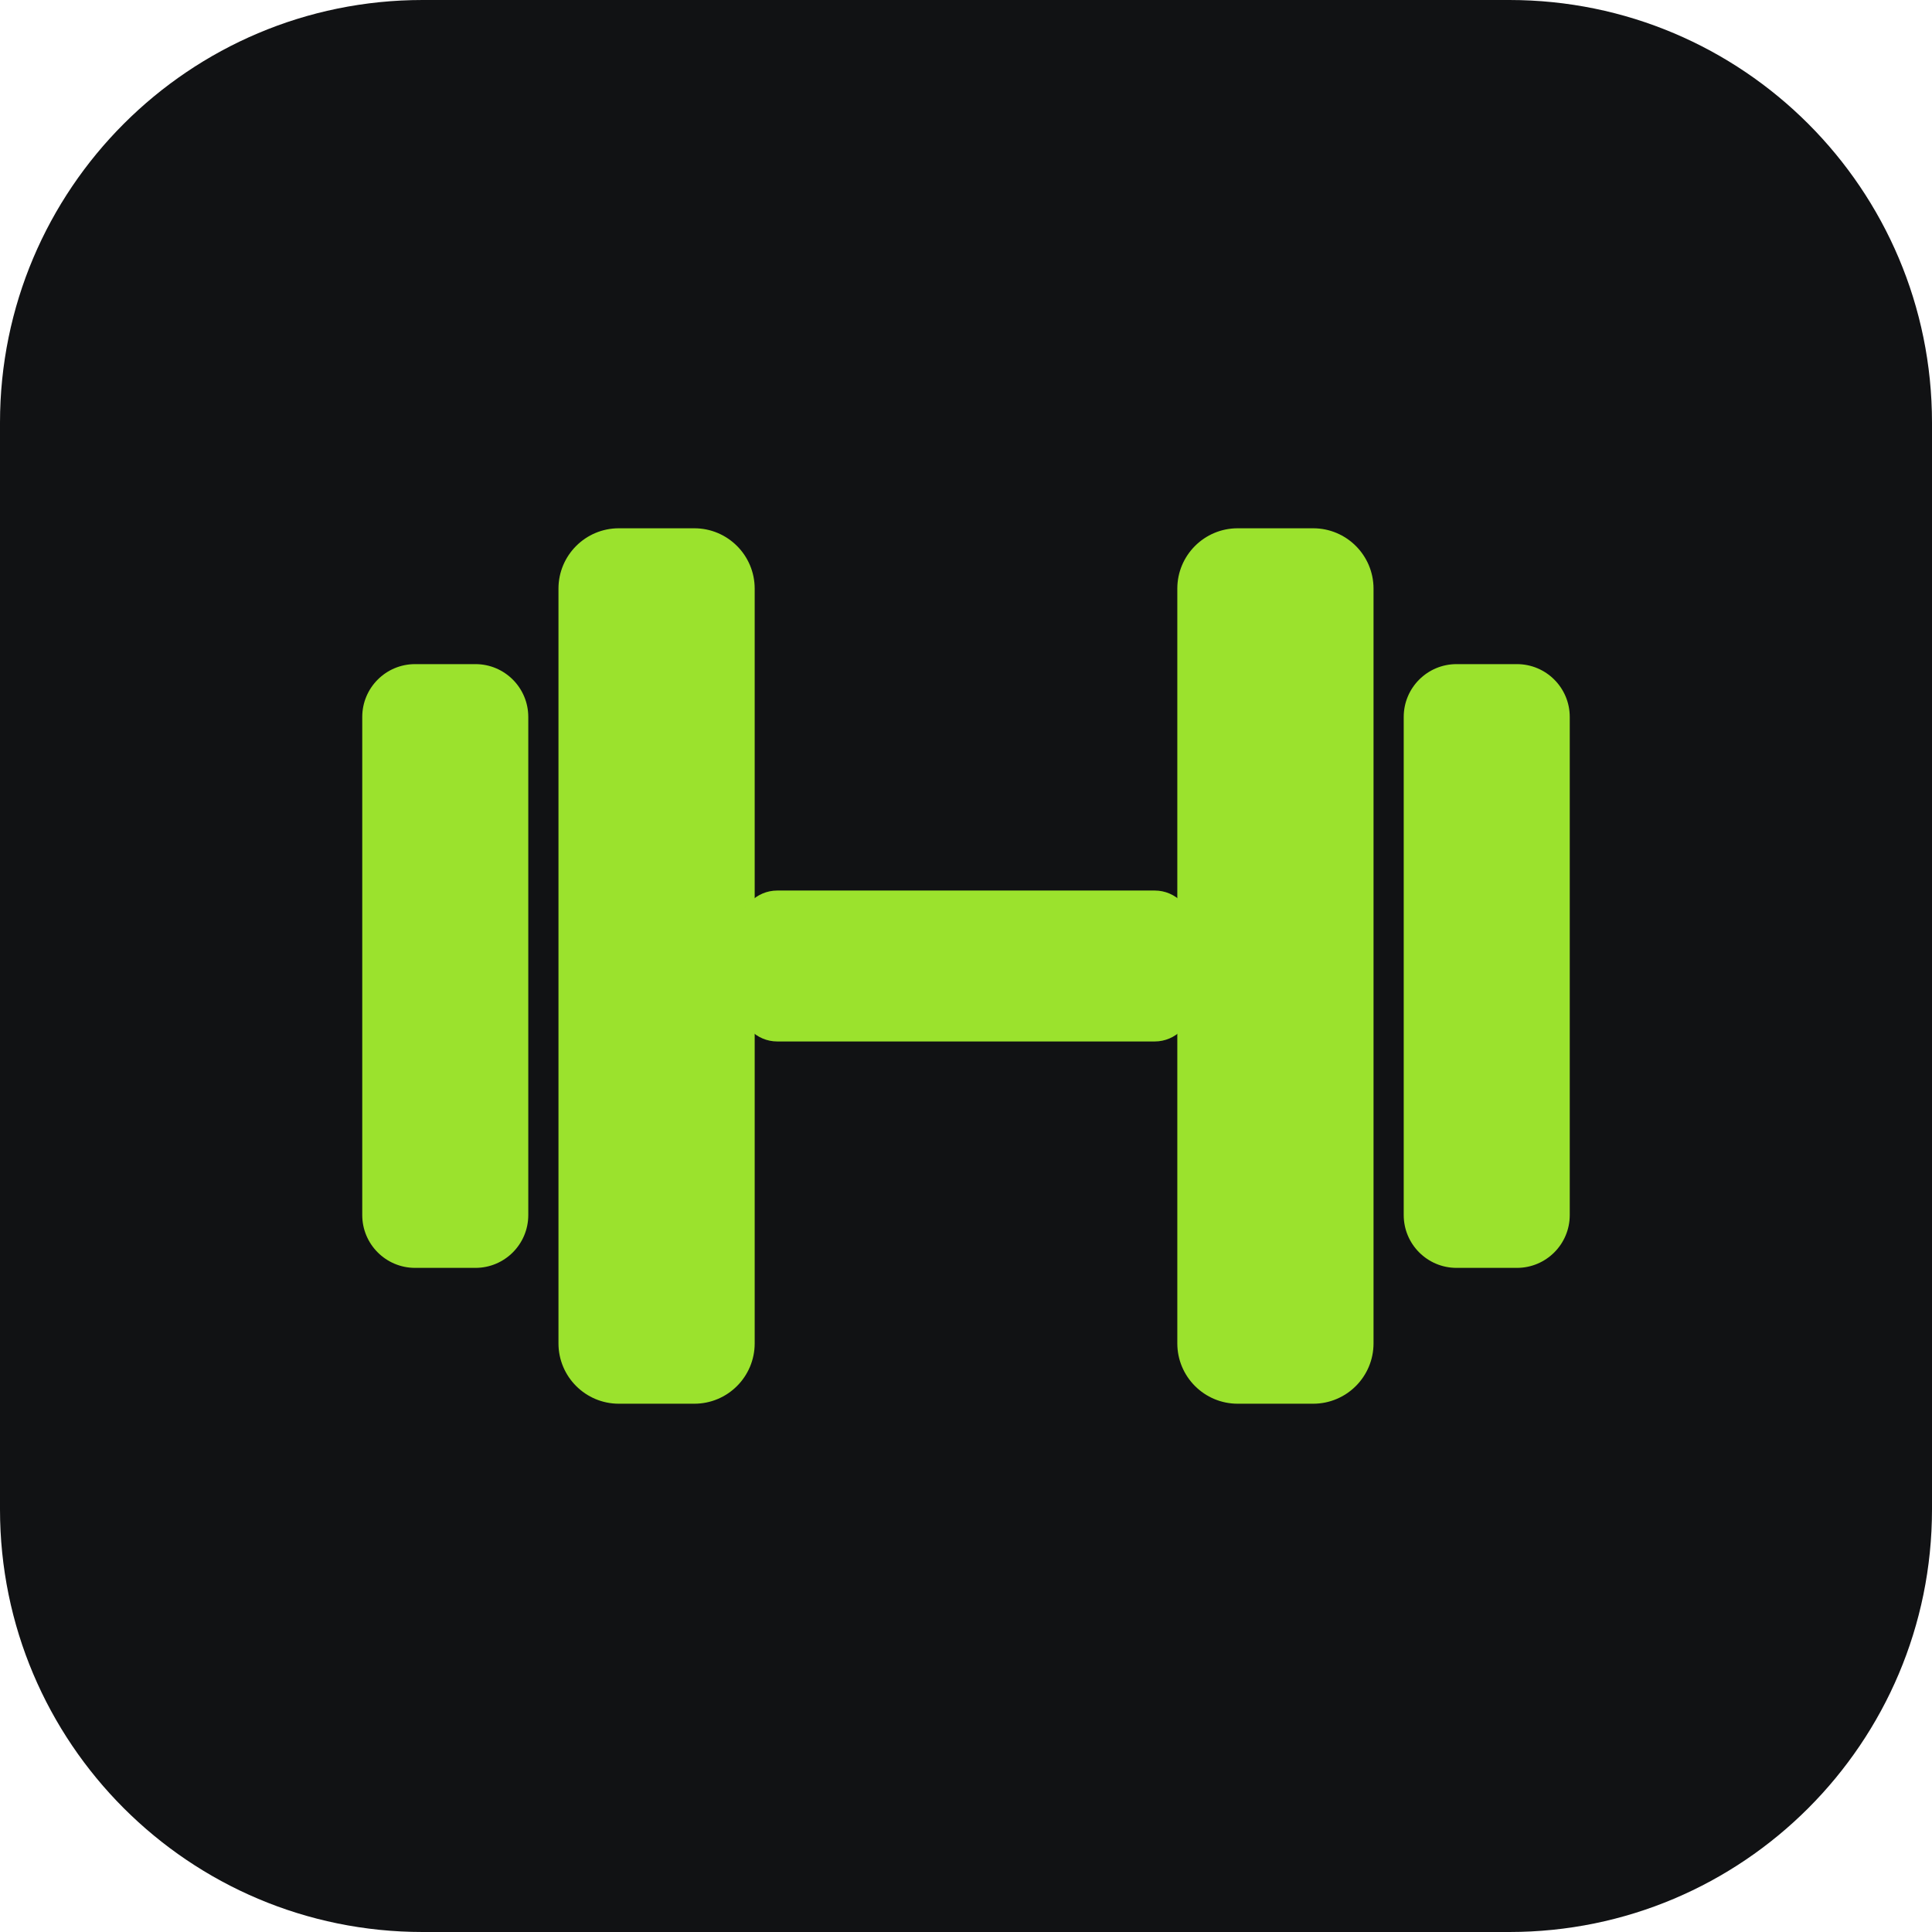
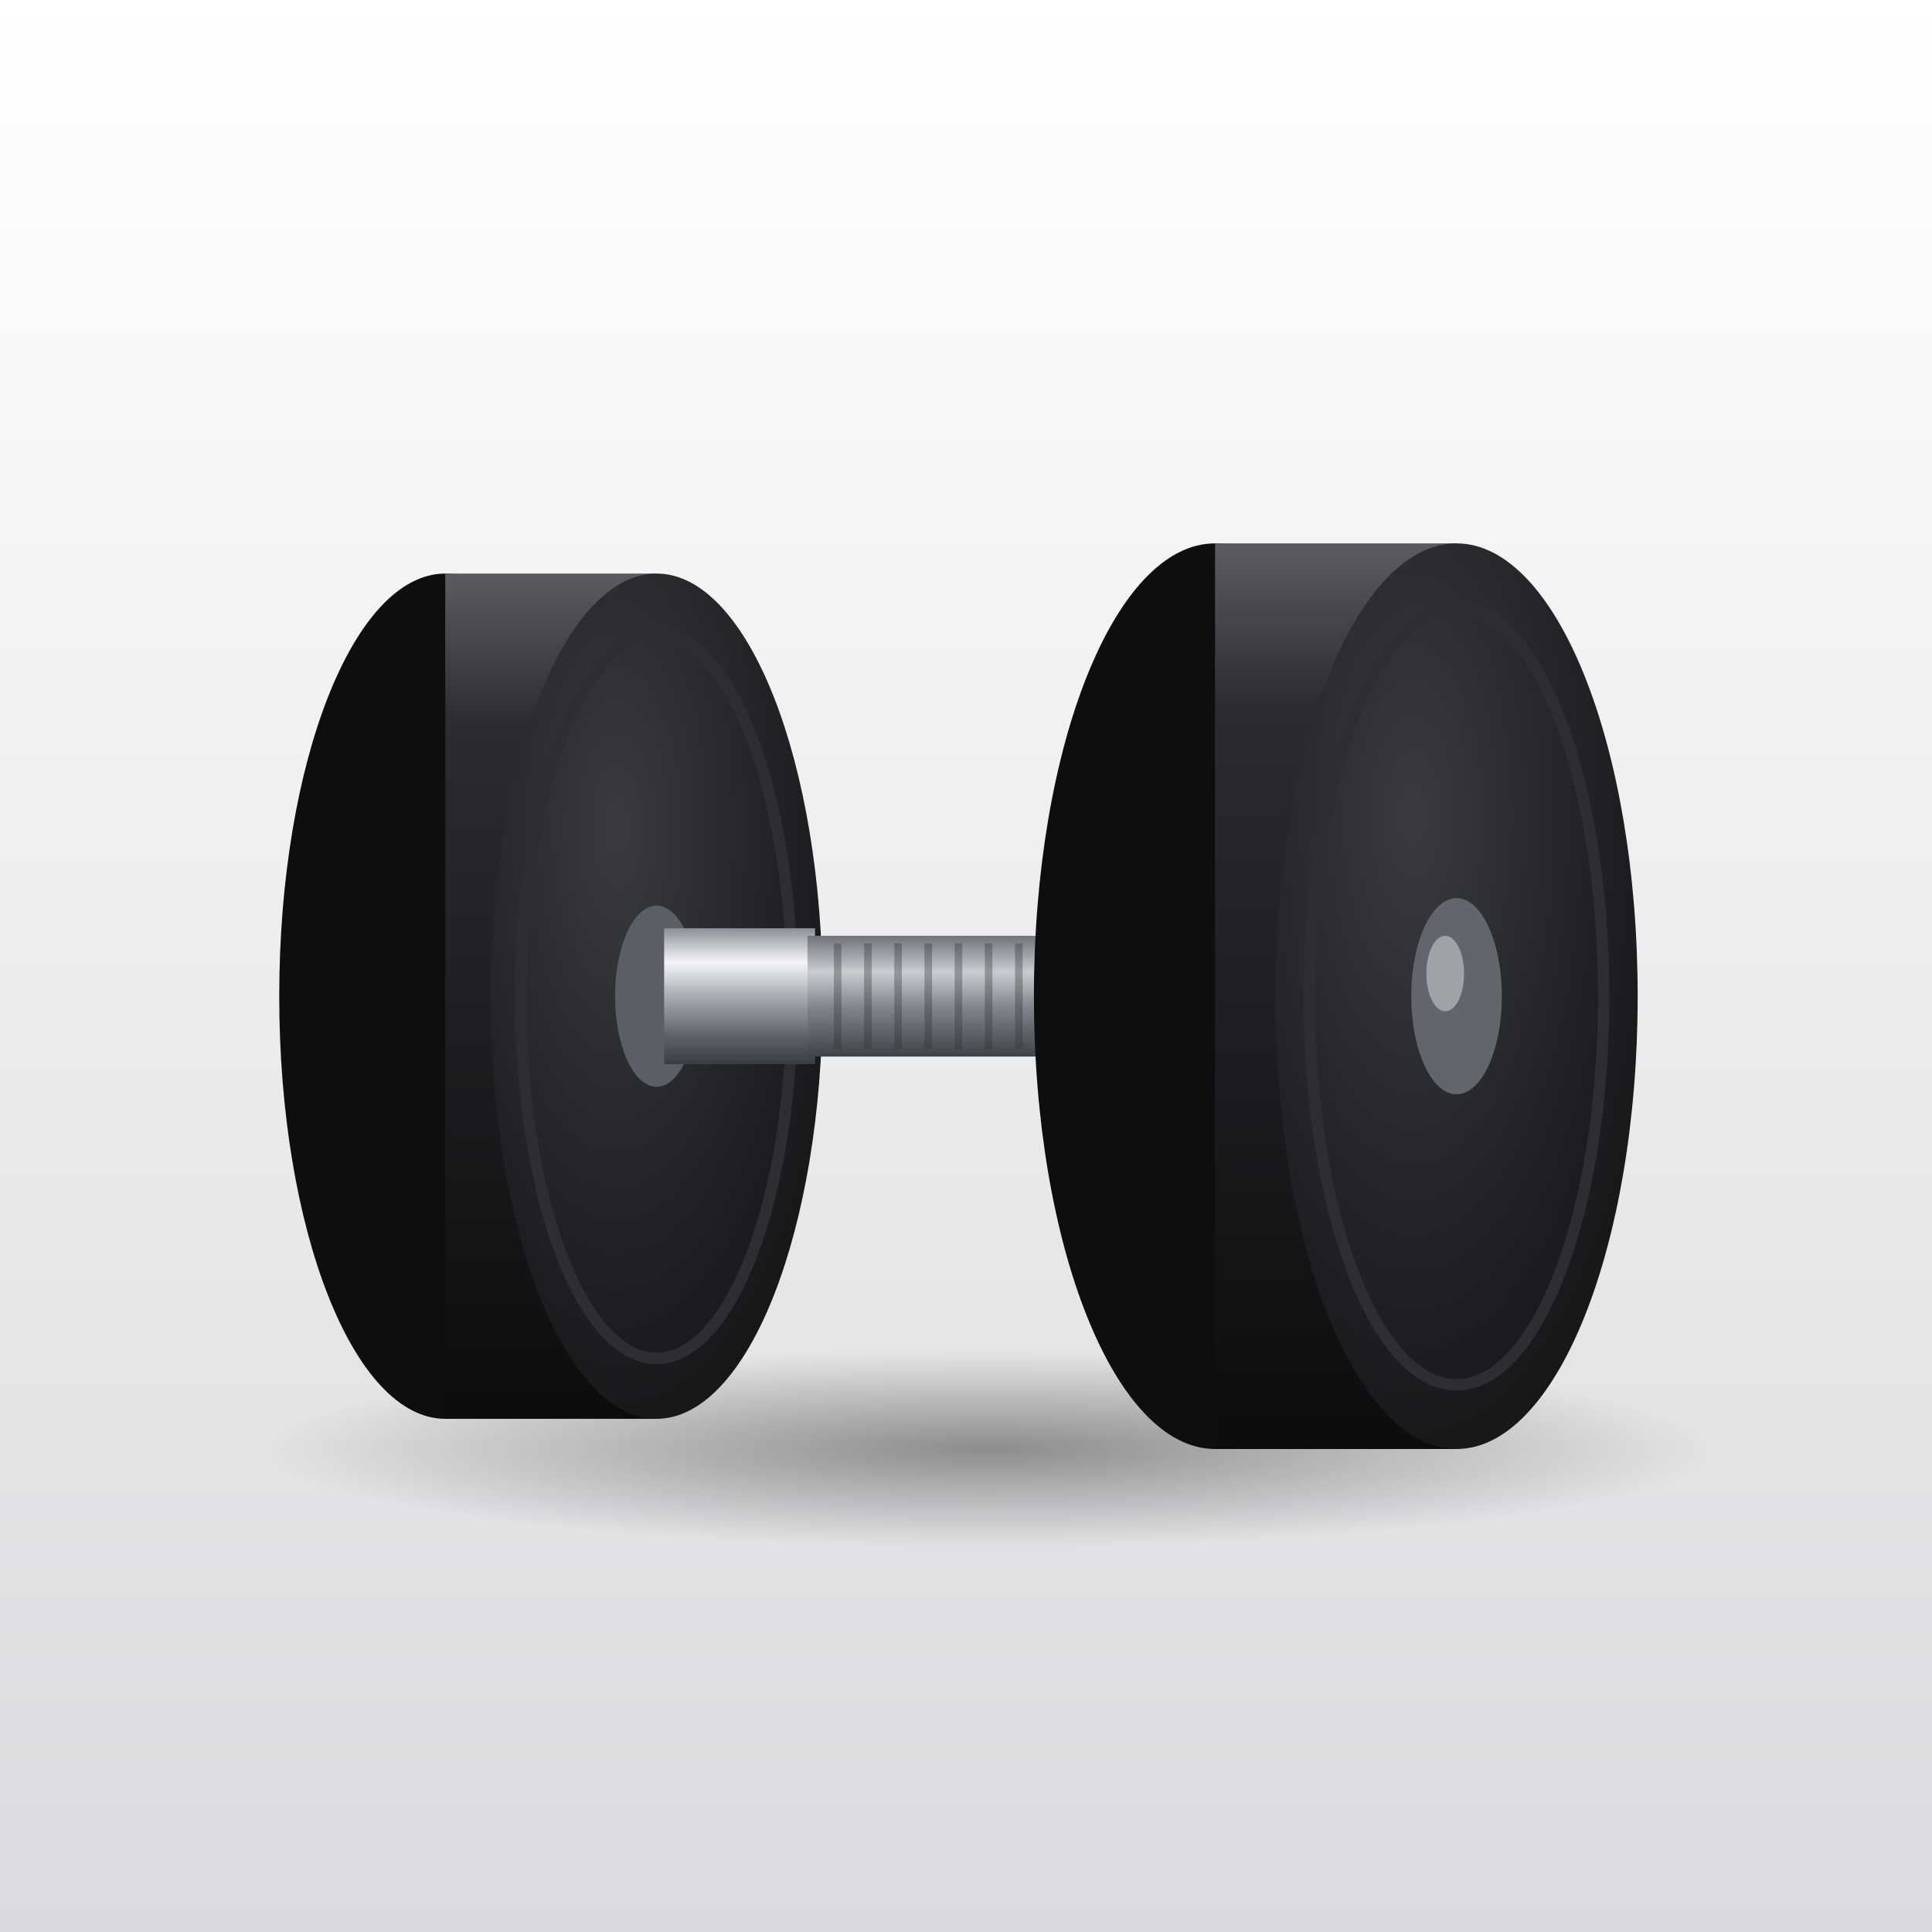
<svg xmlns="http://www.w3.org/2000/svg" viewBox="0 0 512 512">
-   <rect width="512" height="512" rx="112" fill="#111214" />
-   <g fill="#9be22d">
-     <rect x="96" y="176" width="44" height="160" rx="14" />
-     <rect x="372" y="176" width="44" height="160" rx="14" />
-     <rect x="148" y="140" width="52" height="232" rx="16" />
-     <rect x="312" y="140" width="52" height="232" rx="16" />
-     <rect x="196" y="236" width="120" height="40" rx="10" />
+   <defs>
+     <linearGradient id="bg" x1="0" y1="0" x2="0" y2="1">
+       <stop offset="0" stop-color="#ffffff" />
+       <stop offset="1" stop-color="#d9dadd" />
+     </linearGradient>
+     <radialGradient id="shadow" cx="0.5" cy="0.5" r="0.5">
+       <stop offset="0" stop-color="#000" stop-opacity=".38" />
+       <stop offset="1" stop-color="#000" stop-opacity="0" />
+     </radialGradient>
+     <linearGradient id="band" x1="0" y1="0" x2="0" y2="1">
+       <stop offset="0" stop-color="#5a5c61" />
+       <stop offset=".18" stop-color="#2b2c30" />
+       <stop offset=".7" stop-color="#17181a" />
+       <stop offset="1" stop-color="#0c0c0d" />
+     </linearGradient>
+     <radialGradient id="face" cx="0.38" cy="0.3" r="0.85">
+       <stop offset="0" stop-color="#3a3b40" />
+       <stop offset=".6" stop-color="#202124" />
+       <stop offset="1" stop-color="#121214" />
+     </radialGradient>
+     <linearGradient id="chrome" x1="0" y1="0" x2="0" y2="1">
+       <stop offset="0" stop-color="#8c9096" />
+       <stop offset=".25" stop-color="#f4f5f7" />
+       <stop offset=".5" stop-color="#a9adb3" />
+       <stop offset=".8" stop-color="#5d6167" />
+       <stop offset="1" stop-color="#3b3e43" />
+     </linearGradient>
+     <linearGradient id="knurl" x1="0" y1="0" x2="0" y2="1">
+       <stop offset="0" stop-color="#6f737a" />
+       <stop offset=".3" stop-color="#c9ccd1" />
+       <stop offset=".6" stop-color="#80848a" />
+       <stop offset="1" stop-color="#3f4247" />
+     </linearGradient>
+   </defs>
+   <rect width="512" height="512" fill="url(#bg)" />
+   <ellipse cx="262" cy="384" rx="190" ry="26" fill="url(#shadow)" />
+   <g>
+     <ellipse cx="118" cy="264" rx="44" ry="112" fill="#0e0e10" />
+     <rect x="118" y="152" width="56" height="224" fill="url(#band)" />
+     <ellipse cx="174" cy="264" rx="44" ry="112" fill="url(#face)" />
+     <ellipse cx="174" cy="264" rx="36" ry="96" fill="none" stroke="#2d2e32" stroke-width="3" />
+     <ellipse cx="174" cy="264" rx="11" ry="24" fill="#5b5f65" />
+   </g>
+   <rect x="176" y="246" width="40" height="36" fill="url(#chrome)" />
+   <rect x="214" y="248" width="92" height="32" fill="url(#knurl)" />
+   <g stroke="#2f3236" stroke-opacity=".35" stroke-width="2">
+     <path d="M222 250v28M230 250v28M238 250v28M246 250v28M254 250v28M262 250v28M270 250v28M278 250v28M286 250v28M294 250v28M302 250v28" />
+   </g>
+   <rect x="304" y="246" width="34" height="36" fill="url(#chrome)" />
+   <g>
+     <ellipse cx="322" cy="264" rx="48" ry="120" fill="#0e0e10" />
+     <rect x="322" y="144" width="64" height="240" fill="url(#band)" />
+     <ellipse cx="386" cy="264" rx="48" ry="120" fill="url(#face)" />
+     <ellipse cx="386" cy="264" rx="39" ry="103" fill="none" stroke="#2d2e32" stroke-width="3" />
+     <ellipse cx="386" cy="264" rx="12" ry="26" fill="#62666c" />
+     <ellipse cx="383" cy="258" rx="5" ry="10" fill="#c8ccd1" opacity=".6" />
  </g>
</svg>
